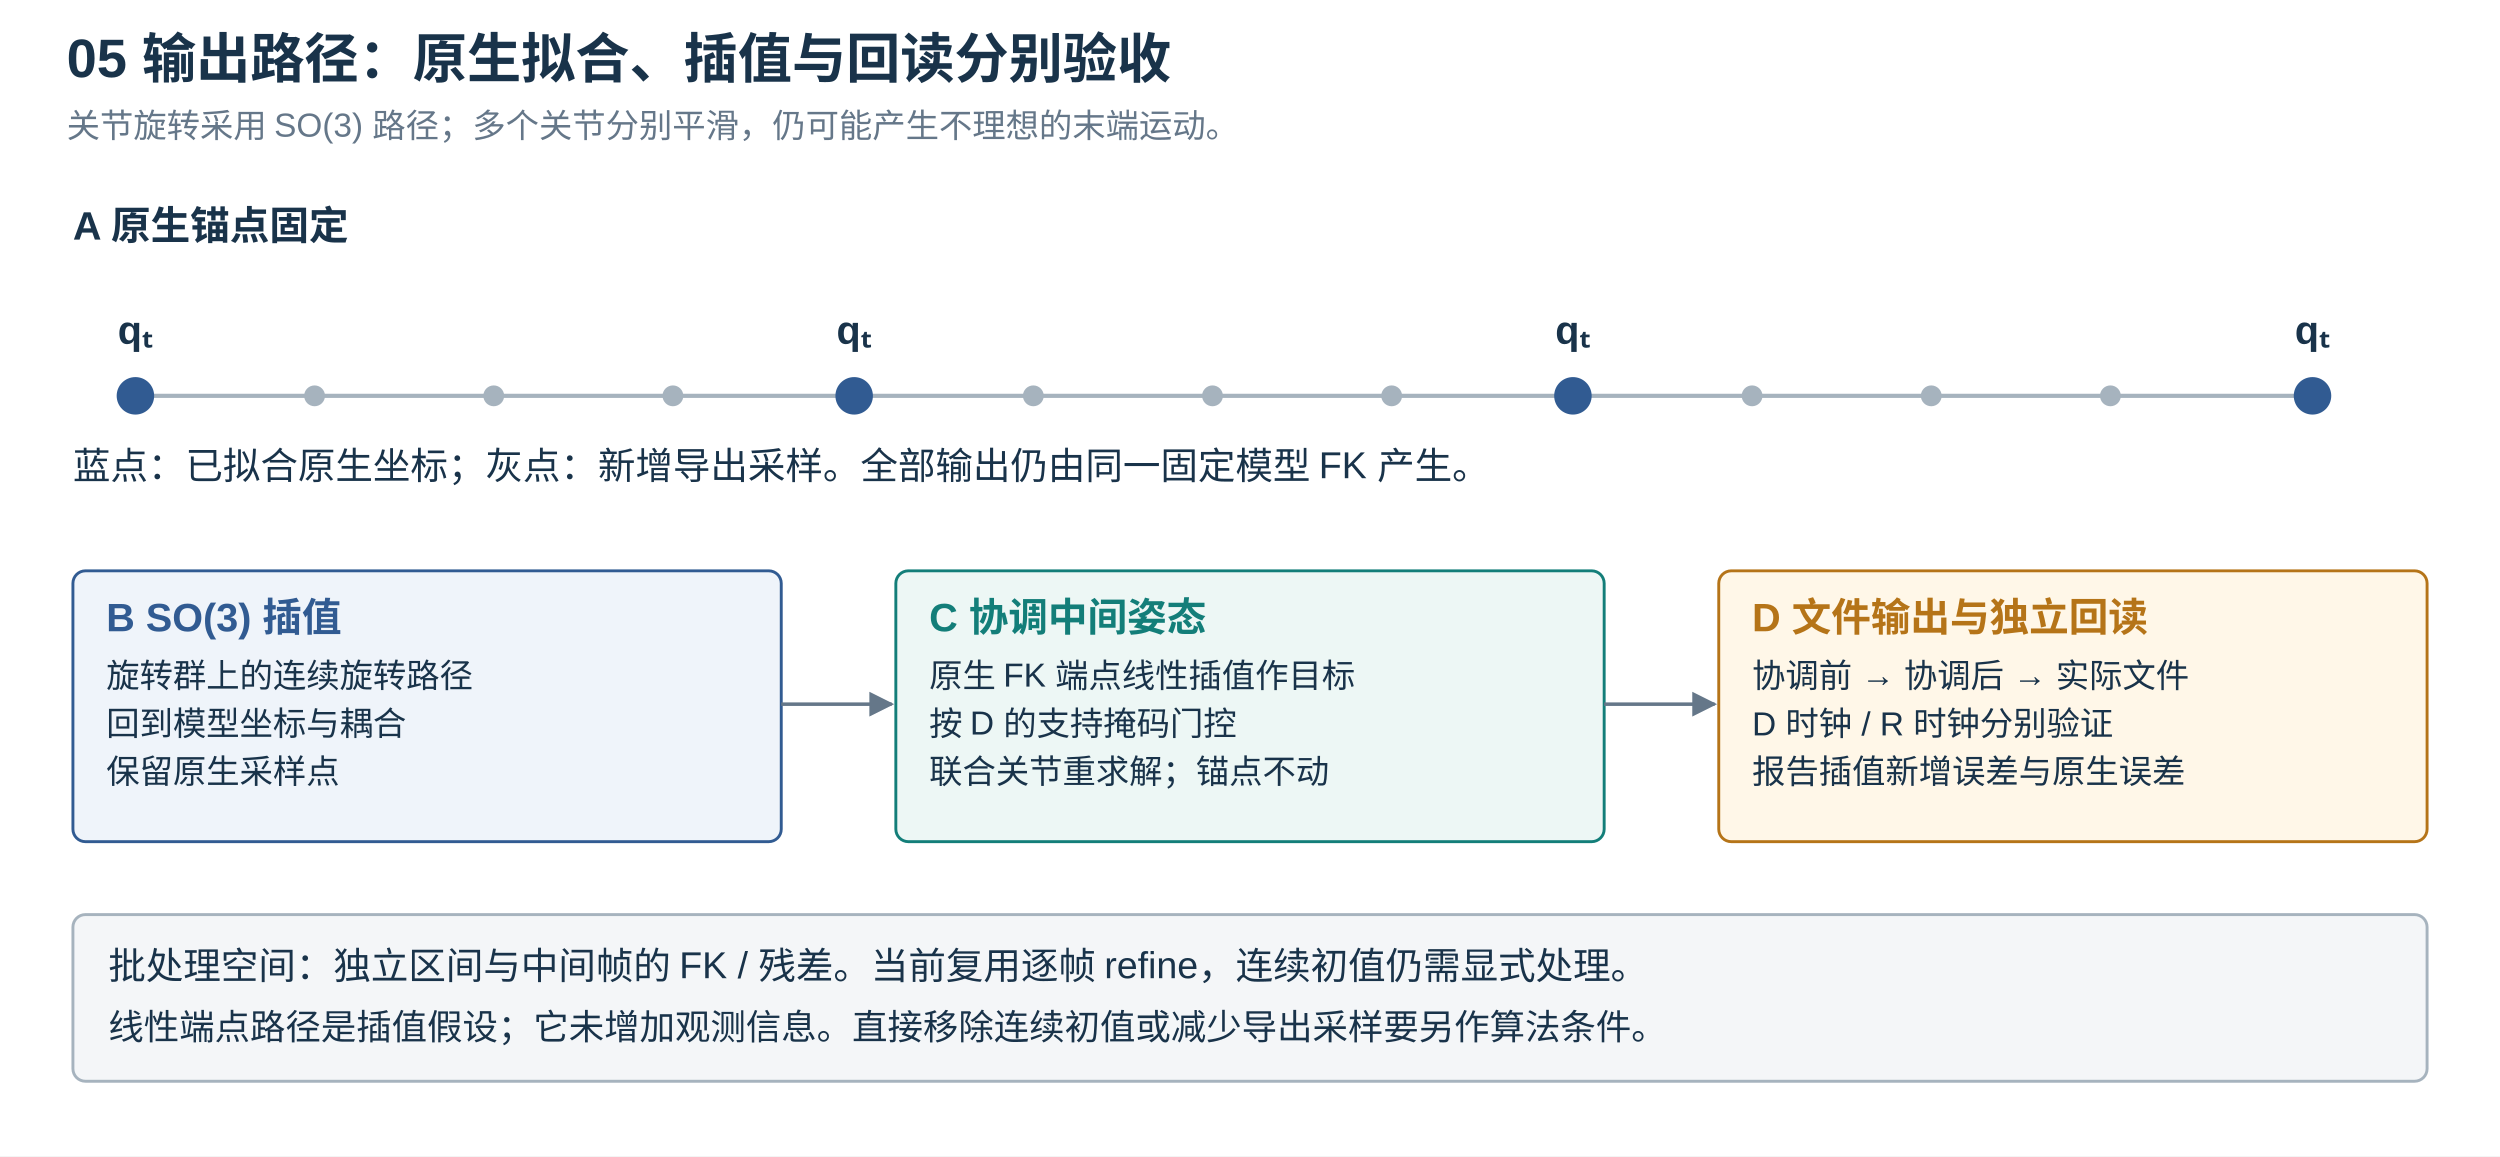
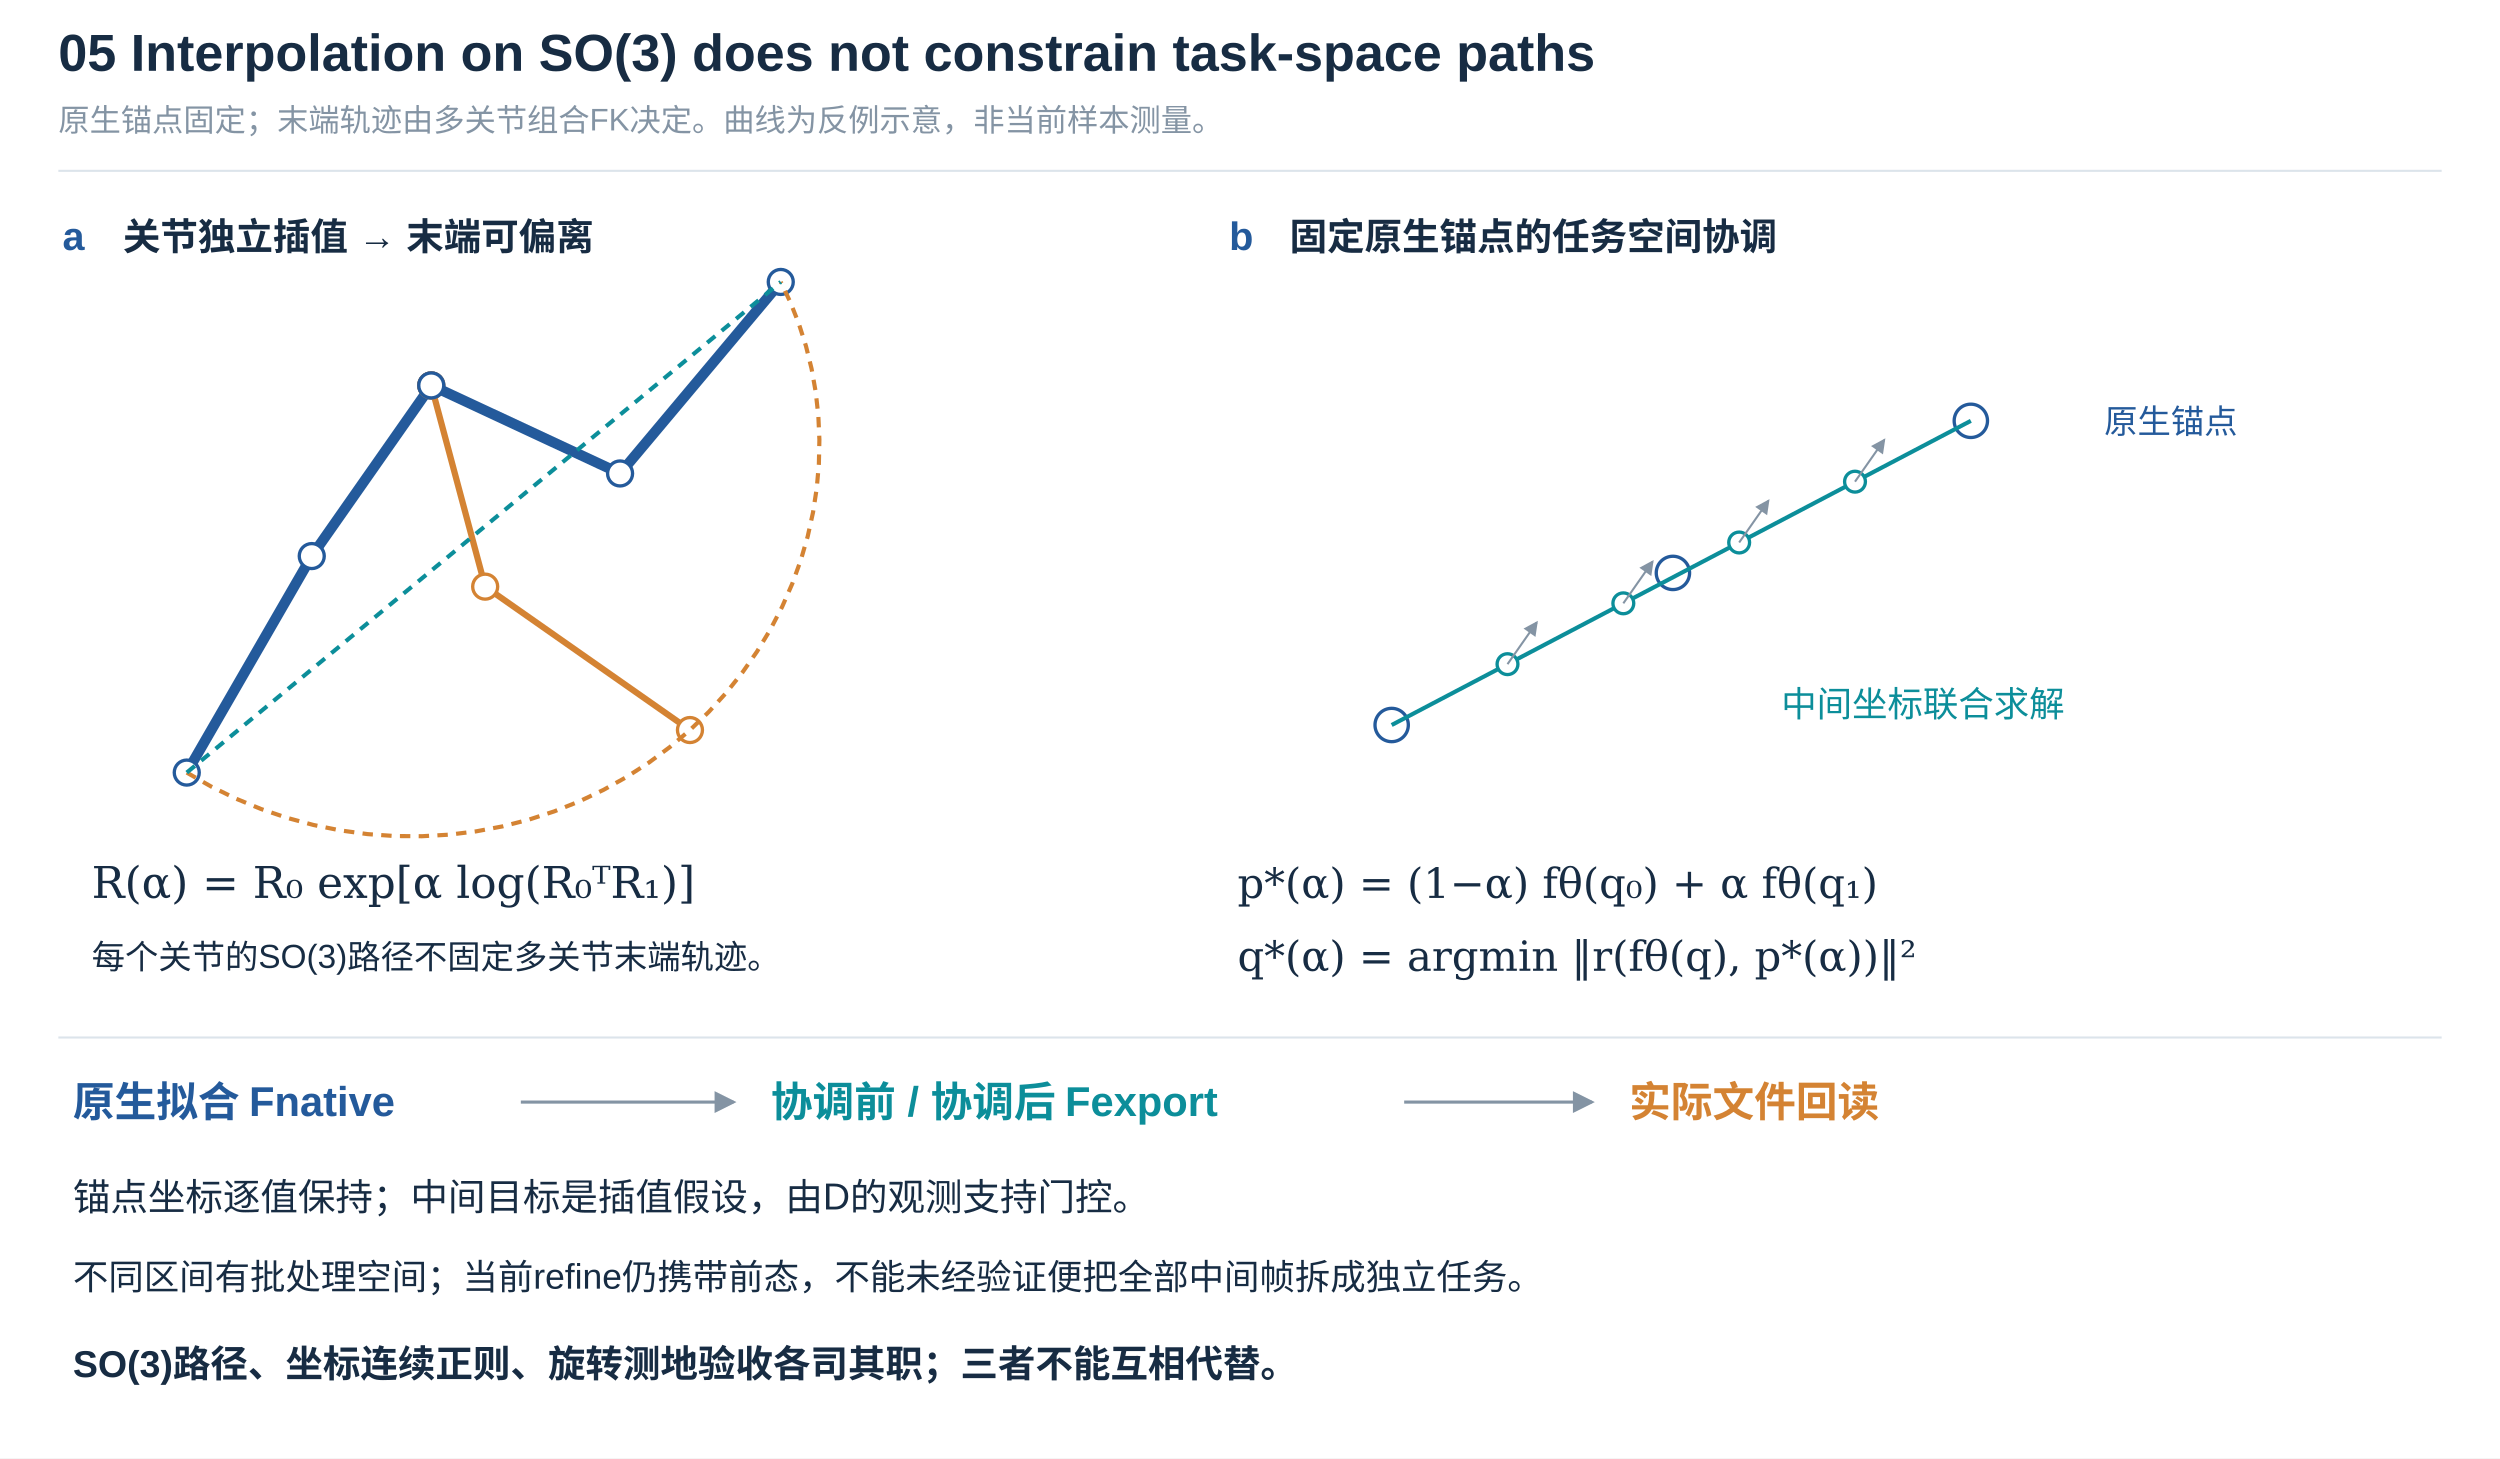
- <svg xmlns="http://www.w3.org/2000/svg" viewBox="0 0 1200 555" role="img" aria-labelledby="t5 d5">
+ <svg xmlns="http://www.w3.org/2000/svg" viewBox="0 0 1200 700" role="img" aria-labelledby="title5">
  <defs>
-     <marker id="arrow5" viewBox="0 0 10 10" refX="9" refY="5" markerWidth="7" markerHeight="7" orient="auto-start-reverse">
-       <path d="M0 0 L10 5 L0 10Z" fill="#657789" />
+     <marker id="a5" markerWidth="7" markerHeight="7" refX="6" refY="3.5" orient="auto-start-reverse">
+       <path d="M0,0 L7,3.5 L0,7Z" fill="#8494a4" />
    </marker>
  </defs>
-   <rect width="1200" height="555" fill="white" />
-   <style>text{font-family:Arial,"Noto Sans CJK SC","Microsoft YaHei",sans-serif;fill:#19334a}.small{font-size:16px;fill:#657789}.body{font-size:18px}.head{font-size:20px;font-weight:700}</style>
-   <text x="32" y="37" font-size="26" font-weight="700" fill="#19334a" style="fill:#19334a" text-anchor="start">05  输出路径：原生拟合、插值与回读分别验收</text>
-   <text x="32" y="66" font-size="16" font-weight="400" fill="#657789" style="fill:#657789" text-anchor="start">关节旋转采用 SO(3) 路径；多个关节分别平滑，仍可能产生不理想的末端运动。</text>
-   <text x="35" y="115" font-size="19" font-weight="700" fill="#19334a" style="fill:#19334a" text-anchor="start">A  原生锚点固定</text>
-   <path d="M65 190 L1110 190" stroke="#a6b3be" stroke-width="2" fill="none" />
-   <circle cx="65" cy="190" r="9" fill="#315b92" />
-   <text x="65" y="165" font-size="19" font-weight="700" fill="#19334a" style="fill:#19334a" text-anchor="middle">qₜ</text>
-   <circle cx="410" cy="190" r="9" fill="#315b92" />
-   <text x="410" y="165" font-size="19" font-weight="700" fill="#19334a" style="fill:#19334a" text-anchor="middle">qₜ</text>
-   <circle cx="755" cy="190" r="9" fill="#315b92" />
-   <text x="755" y="165" font-size="19" font-weight="700" fill="#19334a" style="fill:#19334a" text-anchor="middle">qₜ</text>
-   <circle cx="1110" cy="190" r="9" fill="#315b92" />
-   <text x="1110" y="165" font-size="19" font-weight="700" fill="#19334a" style="fill:#19334a" text-anchor="middle">qₜ</text>
-   <circle cx="151" cy="190" r="5" fill="#a6b3be" />
-   <circle cx="237" cy="190" r="5" fill="#a6b3be" />
-   <circle cx="323" cy="190" r="5" fill="#a6b3be" />
-   <circle cx="496" cy="190" r="5" fill="#a6b3be" />
-   <circle cx="582" cy="190" r="5" fill="#a6b3be" />
-   <circle cx="668" cy="190" r="5" fill="#a6b3be" />
-   <circle cx="841" cy="190" r="5" fill="#a6b3be" />
-   <circle cx="927" cy="190" r="5" fill="#a6b3be" />
-   <circle cx="1013" cy="190" r="5" fill="#a6b3be" />
-   <text x="35" y="230" font-size="18" font-weight="400" fill="#19334a" style="fill:#19334a" text-anchor="start">蓝点：已拟合原生坐标；灰点：新增导出采样。全部输出仍由同一固定模型 FK 产生。</text>
-   <rect x="35" y="274" width="340" height="130" rx="6" fill="#eff4fa" stroke="#315b92" stroke-width="1.4" />
-   <text x="51" y="303" font-size="19" font-weight="700" fill="#315b92" style="fill:#315b92" text-anchor="start">B  SO(3) 插值</text>
-   <text x="51" y="330" font-size="16" font-weight="400" fill="#19334a" style="fill:#19334a" text-anchor="start">旋转群上的连续旋转路径</text>
-   <text x="51" y="353" font-size="16" font-weight="400" fill="#19334a" style="fill:#19334a" text-anchor="start">回到模型坐标与耦合</text>
-   <text x="51" y="376" font-size="16" font-weight="400" fill="#19334a" style="fill:#19334a" text-anchor="start">保留原生采样点</text>
-   <rect x="430" y="274" width="340" height="130" rx="6" fill="#edf7f5" stroke="#137e79" stroke-width="1.4" />
-   <text x="446" y="303" font-size="19" font-weight="700" fill="#137e79" style="fill:#137e79" text-anchor="start">C  协调中间姿态</text>
-   <text x="446" y="330" font-size="16" font-weight="400" fill="#19334a" style="fill:#19334a" text-anchor="start">原生 FK 端点线性插值作目标</text>
-   <text x="446" y="353" font-size="16" font-weight="400" fill="#19334a" style="fill:#19334a" text-anchor="start">按 D 的支持掩码门控</text>
-   <text x="446" y="376" font-size="16" font-weight="400" fill="#19334a" style="fill:#19334a" text-anchor="start">联合关节重求解；锚点不动</text>
-   <rect x="825" y="274" width="340" height="130" rx="6" fill="#fff7e8" stroke="#b57418" stroke-width="1.4" />
-   <text x="841" y="303" font-size="19" font-weight="700" fill="#b57418" style="fill:#b57418" text-anchor="start">D  文件输出与独立回读</text>
-   <text x="841" y="330" font-size="16" font-weight="400" fill="#19334a" style="fill:#19334a" text-anchor="start">协调前 → 协调后 → 实际文件</text>
-   <text x="841" y="353" font-size="16" font-weight="400" fill="#19334a" style="fill:#19334a" text-anchor="start">D 时钟 / R 时钟分别验证</text>
-   <text x="841" y="376" font-size="16" font-weight="400" fill="#19334a" style="fill:#19334a" text-anchor="start">报告插值新增误差与原生误差</text>
-   <path d="M375,338 L428,338" stroke="#657789" stroke-width="1.7" fill="none" marker-end="url(#arrow5)" />
-   <path d="M770,338 L823,338" stroke="#657789" stroke-width="1.7" fill="none" marker-end="url(#arrow5)" />
-   <rect x="35" y="439" width="1130" height="80" rx="6" fill="#f4f6f8" stroke="#a6b3be" stroke-width="1.4" />
-   <text x="52" y="470" font-size="18" font-weight="400" fill="#19334a" style="fill:#19334a" text-anchor="start">批处理空间：独立区间与中间帧的 FK / 残差。当前复用逐帧 refine，连续初值仍需显式处理。</text>
-   <text x="52" y="499" font-size="17" font-weight="400" fill="#19334a" style="fill:#19334a" text-anchor="start">线性端点路径是插值假设；它未增加观测信息。直接移除连续初值或减少导出采样要另作算法条件。</text>
+   <rect width="1200" height="700" fill="white" />
+   <style>text{font-family:Arial,"Noto Sans CJK SC",sans-serif;fill:#172c43}.math{font-family:"DejaVu Serif",Georgia,serif}.bone{stroke-linecap:round;stroke-linejoin:round}</style>
+   <text x="28" y="34" font-size="25" font-weight="700" style="fill:#172c43" text-anchor="start">05  Interpolation on SO(3) does not constrain task-space paths</text>
+   <text x="28" y="63" font-size="15" font-weight="400" style="fill:#8494a4" text-anchor="start">原生锚点固定；末端轨迹由多关节组合FK决定。曲线为反例示意，非当前样本测量。</text>
+   <path d="M28 82 L1172 82" stroke="#dce4eb" stroke-width="1" fill="none" />
+   <text x="30" y="120" font-size="19" font-weight="700" style="fill:#245a9b" text-anchor="start">a</text>
+   <text x="59" y="120" font-size="18" font-weight="700" style="fill:#172c43" text-anchor="start">关节独立插值 → 末端可偏离</text>
+   <path d="M207 185 L149.642 266.915" stroke="#245a9b" stroke-width="5" fill="none" />
+   <path d="M149.642 266.915 L89.642 370.838" stroke="#245a9b" stroke-width="5" fill="none" />
+   <circle cx="207" cy="185" r="6" stroke="#245a9b" stroke-width="1.6" fill="white" />
+   <circle cx="149.642" cy="266.915" r="6" stroke="#245a9b" stroke-width="1.6" fill="white" />
+   <circle cx="89.642" cy="370.838" r="6" stroke="#245a9b" stroke-width="1.6" fill="white" />
+   <path d="M207 185 L232.882 281.593" stroke="#d48333" stroke-width="3" fill="none" />
+   <path d="M232.882 281.593 L331.18 350.422" stroke="#d48333" stroke-width="3" fill="none" />
+   <circle cx="207" cy="185" r="6" stroke="#d48333" stroke-width="1.6" fill="white" />
+   <circle cx="232.882" cy="281.593" r="6" stroke="#d48333" stroke-width="1.6" fill="white" />
+   <circle cx="331.18" cy="350.422" r="6" stroke="#d48333" stroke-width="1.6" fill="white" />
+   <path d="M207 185 L297.631 227.262" stroke="#245a9b" stroke-width="5" fill="none" />
+   <path d="M297.631 227.262 L374.765 135.336" stroke="#245a9b" stroke-width="5" fill="none" />
+   <circle cx="207" cy="185" r="6" stroke="#245a9b" stroke-width="1.6" fill="white" />
+   <circle cx="297.631" cy="227.262" r="6" stroke="#245a9b" stroke-width="1.6" fill="white" />
+   <circle cx="374.765" cy="135.336" r="6" stroke="#245a9b" stroke-width="1.6" fill="white" />
+   <path d="M89.642 370.838 L101.137 377.423 L113.020 383.253 L125.240 388.303 L137.744 392.555 L150.477 395.991 L163.383 398.599 L176.406 400.371 L189.489 401.300 L202.575 401.388 L215.608 400.636 L228.531 399.053 L241.289 396.649 L253.826 393.439 L266.091 389.443 L278.030 384.681 L289.595 379.181 L300.737 372.971 L311.410 366.083 L321.571 358.554 L331.180 350.422 L340.199 341.727 L348.594 332.513 L356.333 322.826 L363.389 312.713 L369.736 302.223 L375.354 291.408 L380.227 280.319 L384.339 269.009 L387.683 257.532 L390.252 245.941 L392.044 234.291 L393.062 222.634 L393.311 211.025 L392.800 199.516 L391.543 188.157 L389.556 177.001 L386.859 166.095 L383.477 155.486 L379.436 145.219 L374.765 135.336" stroke="#d48333" stroke-width="2" fill="none" stroke-dasharray="5 4" />
+   <path d="M89.642 370.838 L374.765 135.336" stroke="#0c8e9a" stroke-width="2" fill="none" stroke-dasharray="5 4" />
+   <text x="44" y="431" font-size="21" font-weight="400" style="fill:#172c43" text-anchor="start" class="math">R(α) = R₀ exp[α log(R₀ᵀR₁)]</text>
+   <text x="44" y="465" font-size="16" font-weight="400" style="fill:#172c43" text-anchor="start">每个关节的SO(3)路径不固定多关节末端轨迹。</text>
+   <text x="590" y="120" font-size="19" font-weight="700" style="fill:#245a9b" text-anchor="start">b</text>
+   <text x="619" y="120" font-size="18" font-weight="700" style="fill:#172c43" text-anchor="start">固定原生锚点的任务空间协调</text>
+   <circle cx="668" cy="348" r="8" stroke="#245a9b" stroke-width="1.6" fill="white" />
+   <circle cx="803" cy="275" r="8" stroke="#245a9b" stroke-width="1.6" fill="white" />
+   <circle cx="946" cy="202" r="8" stroke="#245a9b" stroke-width="1.6" fill="white" />
+   <path d="M668 348 L946 202" stroke="#0c8e9a" stroke-width="2" fill="none" />
+   <circle cx="723.6" cy="318.8" r="5" stroke="#0c8e9a" stroke-width="1.6" fill="white" />
+   <path d="M723.6 318.8 L737.6 298.8" stroke="#8494a4" stroke-width="1" fill="none" marker-end="url(#a5)" />
+   <circle cx="779.2" cy="289.6" r="5" stroke="#0c8e9a" stroke-width="1.6" fill="white" />
+   <path d="M779.2 289.6 L793.2 269.6" stroke="#8494a4" stroke-width="1" fill="none" marker-end="url(#a5)" />
+   <circle cx="834.8" cy="260.4" r="5" stroke="#0c8e9a" stroke-width="1.6" fill="white" />
+   <path d="M834.8 260.4 L848.8 240.4" stroke="#8494a4" stroke-width="1" fill="none" marker-end="url(#a5)" />
+   <circle cx="890.4" cy="231.2" r="5" stroke="#0c8e9a" stroke-width="1.6" fill="white" />
+   <path d="M890.4 231.2 L904.4 211.2" stroke="#8494a4" stroke-width="1" fill="none" marker-end="url(#a5)" />
+   <text x="1010" y="208" font-size="16" font-weight="400" style="fill:#245a9b" text-anchor="start">原生锚点</text>
+   <text x="855" y="344" font-size="17" font-weight="400" style="fill:#0c8e9a" text-anchor="start">中间坐标联合求解</text>
+   <text x="594" y="431" font-size="20" font-weight="400" style="fill:#172c43" text-anchor="start" class="math">p*(α) = (1−α) fθ(q₀) + α fθ(q₁)</text>
+   <text x="594" y="466" font-size="20" font-weight="400" style="fill:#172c43" text-anchor="start" class="math">q*(α) = argmin ‖r(fθ(q), p*(α))‖²</text>
+   <path d="M28 498 L1172 498" stroke="#dce4eb" stroke-width="1" fill="none" />
+   <text x="35" y="536" font-size="20" font-weight="700" style="fill:#245a9b" text-anchor="start">原生拟合 Fnative</text>
+   <path d="M250 529 L352 529" stroke="#8494a4" stroke-width="1.5" fill="none" marker-end="url(#a5)" />
+   <text x="370" y="536" font-size="20" font-weight="700" style="fill:#0c8e9a" text-anchor="start">协调前 / 协调后 Fexport</text>
+   <path d="M674 529 L764 529" stroke="#8494a4" stroke-width="1.5" fill="none" marker-end="url(#a5)" />
+   <text x="782" y="536" font-size="20" font-weight="700" style="fill:#d48333" text-anchor="start">实际文件回读</text>
+   <text x="35" y="581" font-size="18" font-weight="400" style="fill:#172c43" text-anchor="start">锚点坐标逐值保持；中间目标是插值假设，由D的观测支持门控。</text>
+   <text x="35" y="619" font-size="17" font-weight="400" style="fill:#172c43" text-anchor="start">不同区间有批处理空间；当前refine仍携带前态，不能未经验证便把全部中间帧拆成独立任务。</text>
+   <text x="35" y="661" font-size="18" font-weight="700" style="fill:#172c43" text-anchor="start">SO(3)路径、坐标连续正则、旋转测地验收各司其职；三者不能互相代替。</text>
</svg>
